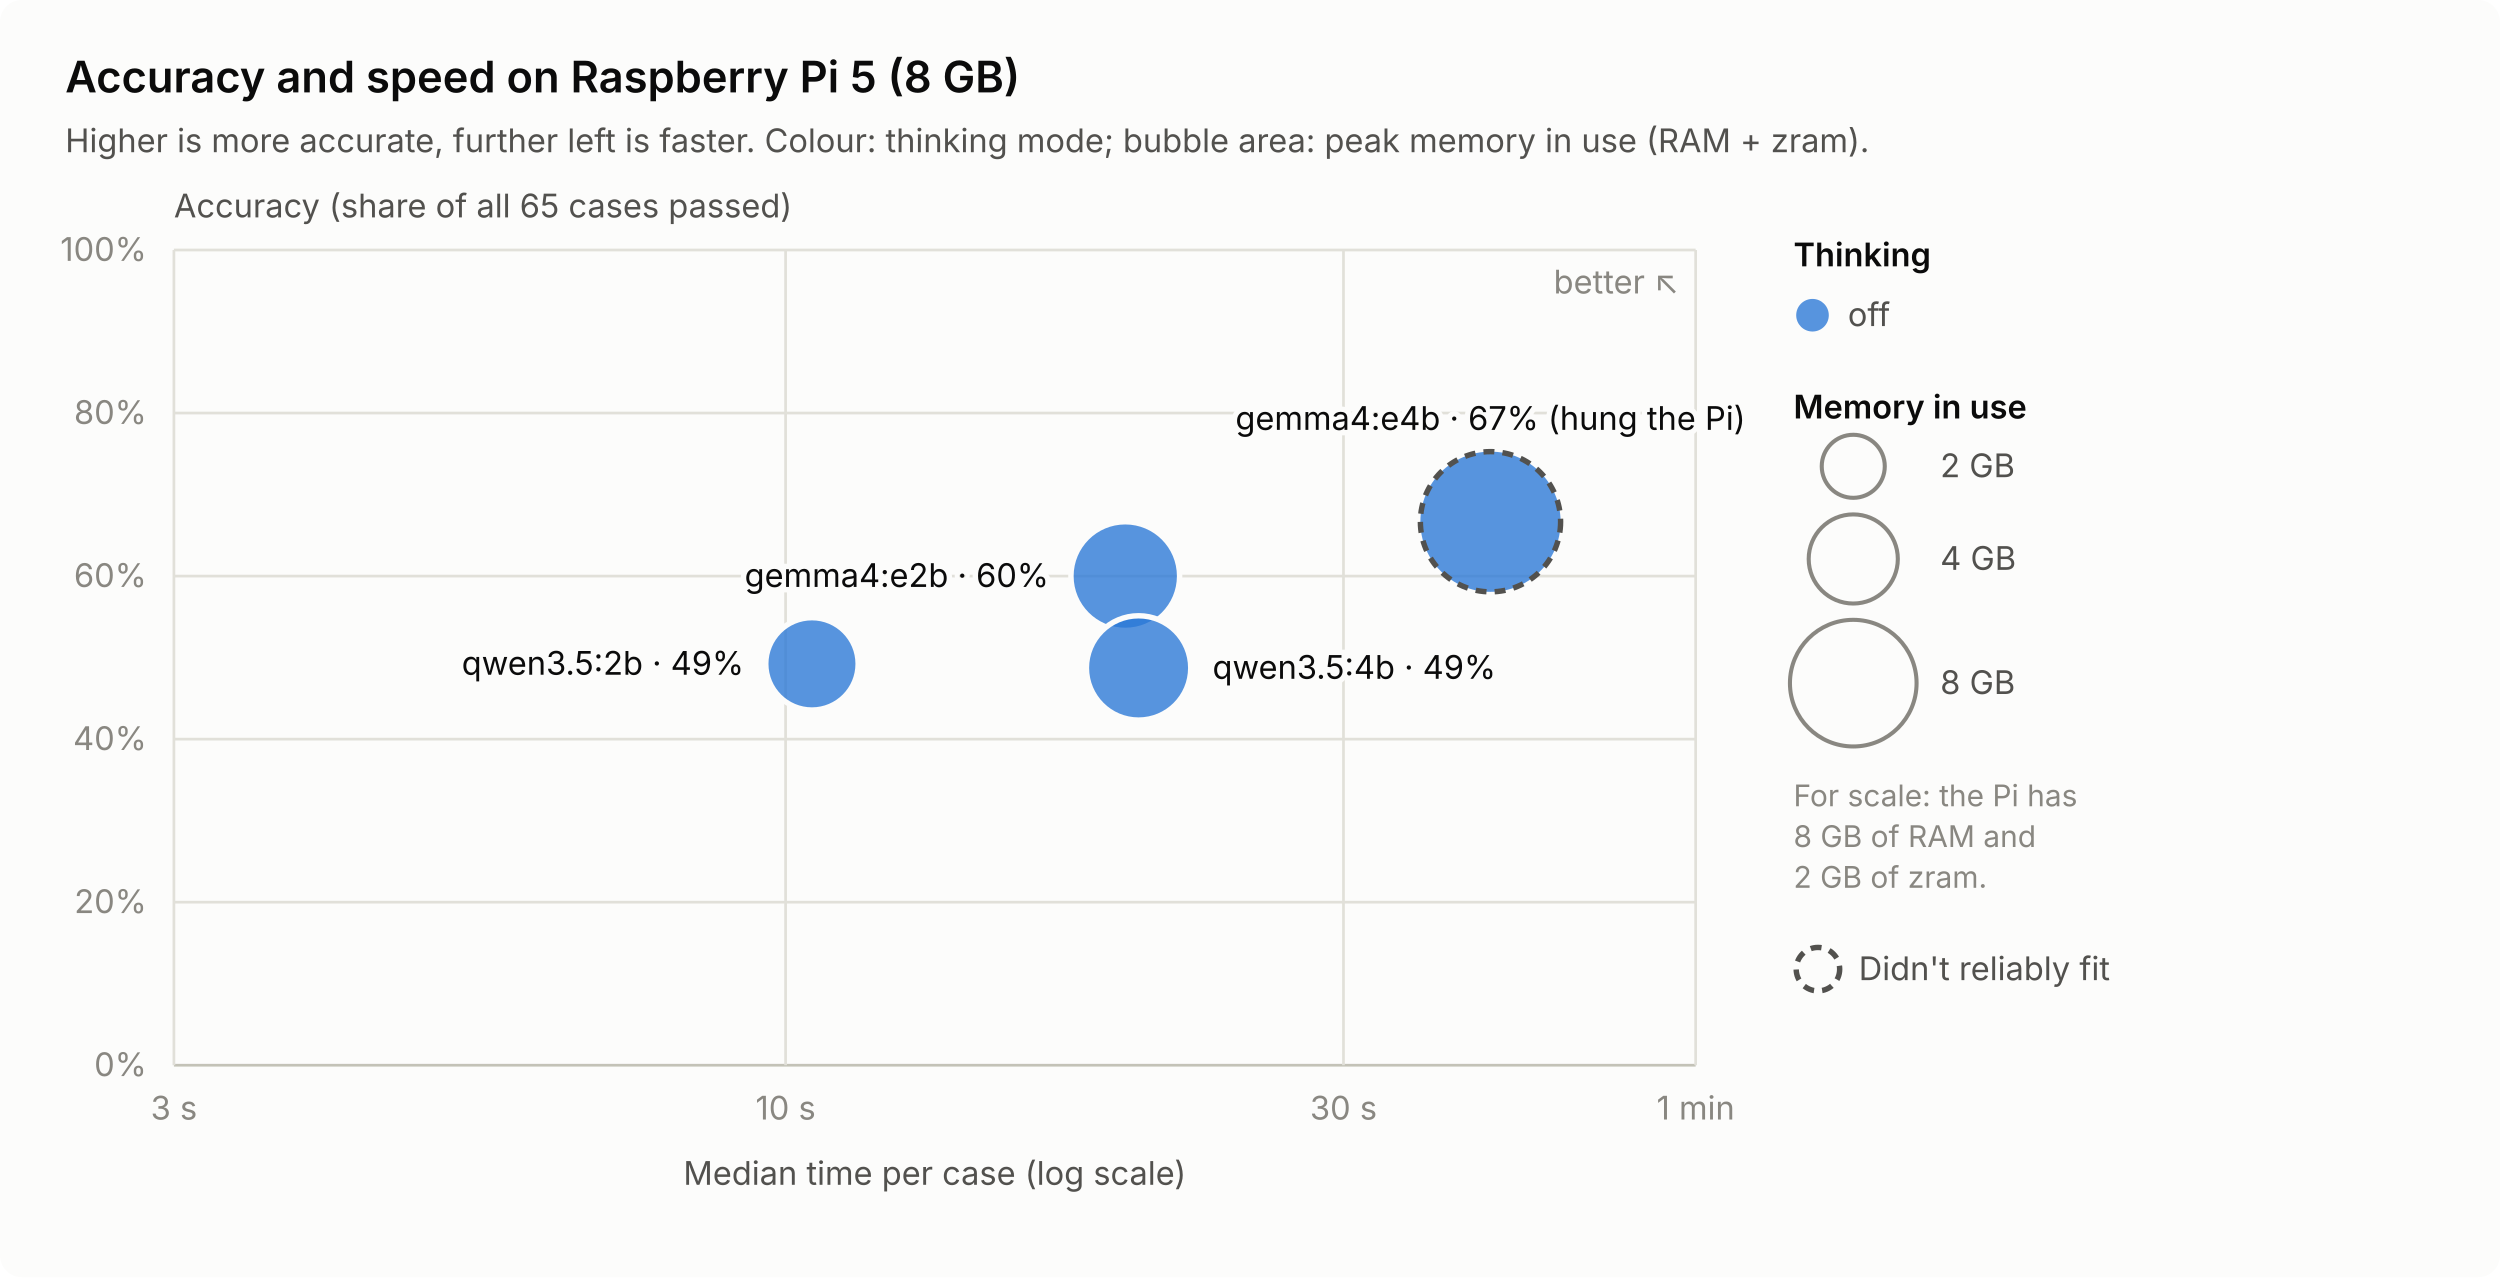
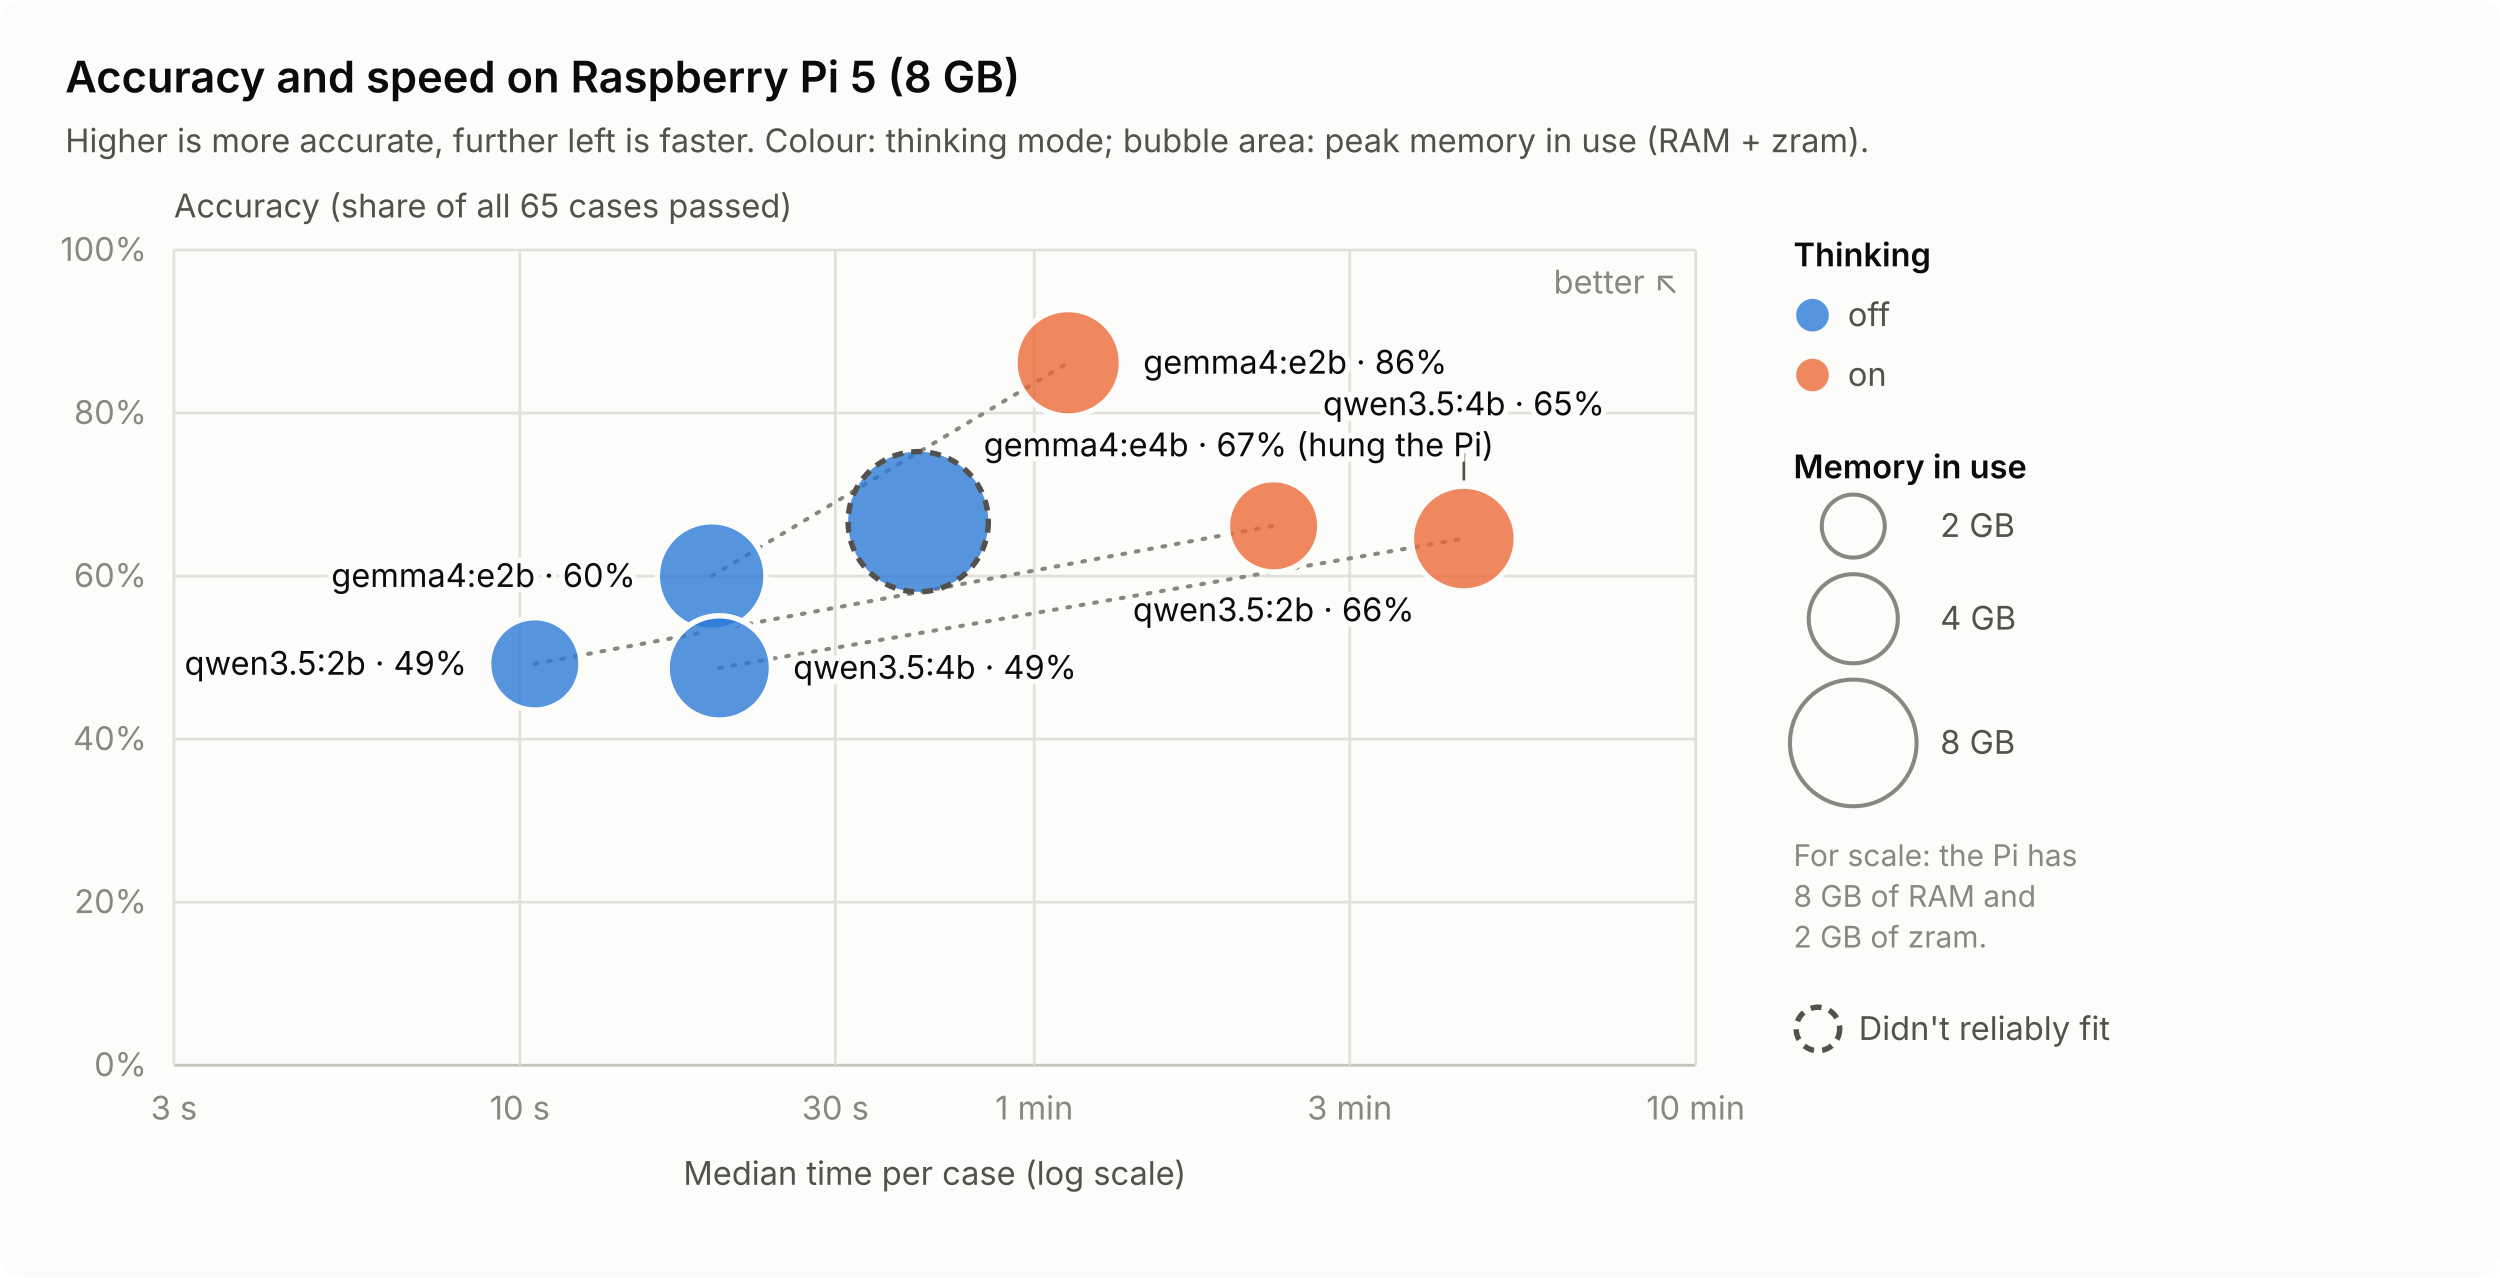
<svg xmlns="http://www.w3.org/2000/svg" width="920" height="470" viewBox="0 0 920 470" role="img" aria-label="Accuracy and speed on Raspberry Pi 5 (8 GB)">
  <rect width="920" height="470" rx="8" fill="#fcfcfb" />
  <text x="24.0" y="34.0" font-size="16" font-weight="600" text-anchor="start" fill="#0b0b0b" font-family="system-ui, -apple-system, Segoe UI, sans-serif">Accuracy and speed on Raspberry Pi 5 (8 GB)</text>
  <text x="24.0" y="56.0" font-size="12" font-weight="normal" text-anchor="start" fill="#52514e" font-family="system-ui, -apple-system, Segoe UI, sans-serif">Higher is more accurate, further left is faster. Colour: thinking mode; bubble area: peak memory in use (RAM + zram).</text>
  <line x1="64" x2="624" y1="392.0" y2="392.0" stroke="#c3c2b7" stroke-width="1" />
  <text x="54.0" y="396.0" font-size="12" font-weight="normal" text-anchor="end" fill="#898781" font-family="system-ui, -apple-system, Segoe UI, sans-serif">0%</text>
  <line x1="64" x2="624" y1="332.0" y2="332.0" stroke="#e1e0d9" stroke-width="1" />
  <text x="54.0" y="336.0" font-size="12" font-weight="normal" text-anchor="end" fill="#898781" font-family="system-ui, -apple-system, Segoe UI, sans-serif">20%</text>
  <line x1="64" x2="624" y1="272.0" y2="272.0" stroke="#e1e0d9" stroke-width="1" />
  <text x="54.0" y="276.0" font-size="12" font-weight="normal" text-anchor="end" fill="#898781" font-family="system-ui, -apple-system, Segoe UI, sans-serif">40%</text>
  <line x1="64" x2="624" y1="212.0" y2="212.0" stroke="#e1e0d9" stroke-width="1" />
  <text x="54.0" y="216.0" font-size="12" font-weight="normal" text-anchor="end" fill="#898781" font-family="system-ui, -apple-system, Segoe UI, sans-serif">60%</text>
  <line x1="64" x2="624" y1="152.0" y2="152.0" stroke="#e1e0d9" stroke-width="1" />
  <text x="54.0" y="156.0" font-size="12" font-weight="normal" text-anchor="end" fill="#898781" font-family="system-ui, -apple-system, Segoe UI, sans-serif">80%</text>
  <line x1="64" x2="624" y1="92.0" y2="92.0" stroke="#e1e0d9" stroke-width="1" />
  <text x="54.0" y="96.0" font-size="12" font-weight="normal" text-anchor="end" fill="#898781" font-family="system-ui, -apple-system, Segoe UI, sans-serif">100%</text>
  <line x1="64.0" x2="64.0" y1="92" y2="392" stroke="#e1e0d9" stroke-width="1" />
  <text x="64.0" y="412.0" font-size="12" font-weight="normal" text-anchor="middle" fill="#898781" font-family="system-ui, -apple-system, Segoe UI, sans-serif">3 s</text>
-   <line x1="289.1" x2="289.1" y1="92" y2="392" stroke="#e1e0d9" stroke-width="1" />
-   <text x="289.1" y="412.0" font-size="12" font-weight="normal" text-anchor="middle" fill="#898781" font-family="system-ui, -apple-system, Segoe UI, sans-serif">10 s</text>
-   <line x1="494.4" x2="494.4" y1="92" y2="392" stroke="#e1e0d9" stroke-width="1" />
-   <text x="494.4" y="412.0" font-size="12" font-weight="normal" text-anchor="middle" fill="#898781" font-family="system-ui, -apple-system, Segoe UI, sans-serif">30 s</text>
+   <line x1="191.3" x2="191.3" y1="92" y2="392" stroke="#e1e0d9" stroke-width="1" />
+   <text x="191.3" y="412.0" font-size="12" font-weight="normal" text-anchor="middle" fill="#898781" font-family="system-ui, -apple-system, Segoe UI, sans-serif">10 s</text>
+   <line x1="307.4" x2="307.4" y1="92" y2="392" stroke="#e1e0d9" stroke-width="1" />
+   <text x="307.4" y="412.0" font-size="12" font-weight="normal" text-anchor="middle" fill="#898781" font-family="system-ui, -apple-system, Segoe UI, sans-serif">30 s</text>
+   <line x1="380.6" x2="380.6" y1="92" y2="392" stroke="#e1e0d9" stroke-width="1" />
+   <text x="380.6" y="412.0" font-size="12" font-weight="normal" text-anchor="middle" fill="#898781" font-family="system-ui, -apple-system, Segoe UI, sans-serif">1 min</text>
+   <line x1="496.7" x2="496.7" y1="92" y2="392" stroke="#e1e0d9" stroke-width="1" />
+   <text x="496.7" y="412.0" font-size="12" font-weight="normal" text-anchor="middle" fill="#898781" font-family="system-ui, -apple-system, Segoe UI, sans-serif">3 min</text>
  <line x1="624.0" x2="624.0" y1="92" y2="392" stroke="#e1e0d9" stroke-width="1" />
-   <text x="624.0" y="412.0" font-size="12" font-weight="normal" text-anchor="middle" fill="#898781" font-family="system-ui, -apple-system, Segoe UI, sans-serif">1 min</text>
+   <text x="624.0" y="412.0" font-size="12" font-weight="normal" text-anchor="middle" fill="#898781" font-family="system-ui, -apple-system, Segoe UI, sans-serif">10 min</text>
  <text x="344.0" y="436.0" font-size="12" font-weight="normal" text-anchor="middle" fill="#52514e" font-family="system-ui, -apple-system, Segoe UI, sans-serif">Median time per case (log scale)</text>
  <text x="64.0" y="80.0" font-size="12" font-weight="normal" text-anchor="start" fill="#52514e" font-family="system-ui, -apple-system, Segoe UI, sans-serif">Accuracy (share of all 65 cases passed)</text>
  <text x="618.0" y="108.0" font-size="12" font-weight="normal" text-anchor="end" fill="#898781" font-family="system-ui, -apple-system, Segoe UI, sans-serif">better ↖</text>
-   <circle cx="548.5" cy="192.0" r="25.8" fill="#2a78d6" fill-opacity="0.78" stroke="#52514e" stroke-width="2" stroke-dasharray="4 3" />
-   <circle cx="414.1" cy="212.0" r="20.0" fill="#2a78d6" fill-opacity="0.78" stroke="#fcfcfb" stroke-width="2" />
-   <circle cx="419.0" cy="245.8" r="19.2" fill="#2a78d6" fill-opacity="0.78" stroke="#fcfcfb" stroke-width="2" />
-   <circle cx="298.8" cy="244.3" r="17.0" fill="#2a78d6" fill-opacity="0.78" stroke="#fcfcfb" stroke-width="2" />
-   <text x="548.5" y="158.2" font-size="12" font-weight="normal" text-anchor="middle" fill="#0b0b0b" stroke="#fcfcfb" stroke-width="4" paint-order="stroke" font-family="system-ui, -apple-system, Segoe UI, sans-serif">gemma4:e4b · 67% (hung the Pi)</text>
-   <text x="386.0" y="216.0" font-size="12" font-weight="normal" text-anchor="end" fill="#0b0b0b" stroke="#fcfcfb" stroke-width="4" paint-order="stroke" font-family="system-ui, -apple-system, Segoe UI, sans-serif">gemma4:e2b · 60%</text>
-   <text x="273.8" y="248.3" font-size="12" font-weight="normal" text-anchor="end" fill="#0b0b0b" stroke="#fcfcfb" stroke-width="4" paint-order="stroke" font-family="system-ui, -apple-system, Segoe UI, sans-serif">qwen3.5:2b · 49%</text>
-   <text x="446.2" y="249.8" font-size="12" font-weight="normal" text-anchor="start" fill="#0b0b0b" stroke="#fcfcfb" stroke-width="4" paint-order="stroke" font-family="system-ui, -apple-system, Segoe UI, sans-serif">qwen3.5:4b · 49%</text>
+   <line x1="261.9" y1="212.0" x2="393.1" y2="133.5" stroke="#898781" stroke-width="1.5" stroke-dasharray="1 4" stroke-linecap="round" />
+   <line x1="196.8" y1="244.3" x2="468.7" y2="193.5" stroke="#898781" stroke-width="1.5" stroke-dasharray="1 4" stroke-linecap="round" />
+   <line x1="264.7" y1="245.8" x2="538.7" y2="198.2" stroke="#898781" stroke-width="1.5" stroke-dasharray="1 4" stroke-linecap="round" />
+   <circle cx="337.9" cy="192.0" r="25.8" fill="#2a78d6" fill-opacity="0.78" stroke="#52514e" stroke-width="2" stroke-dasharray="4 3" />
+   <circle cx="261.9" cy="212.0" r="20.0" fill="#2a78d6" fill-opacity="0.78" stroke="#fcfcfb" stroke-width="2" />
+   <circle cx="393.1" cy="133.5" r="19.6" fill="#eb6834" fill-opacity="0.78" stroke="#fcfcfb" stroke-width="2" />
+   <circle cx="538.7" cy="198.2" r="19.3" fill="#eb6834" fill-opacity="0.78" stroke="#fcfcfb" stroke-width="2" />
+   <circle cx="264.7" cy="245.8" r="19.2" fill="#2a78d6" fill-opacity="0.78" stroke="#fcfcfb" stroke-width="2" />
+   <circle cx="468.7" cy="193.5" r="17.0" fill="#eb6834" fill-opacity="0.78" stroke="#fcfcfb" stroke-width="2" />
+   <circle cx="196.8" cy="244.3" r="17.0" fill="#2a78d6" fill-opacity="0.78" stroke="#fcfcfb" stroke-width="2" />
+   <line x1="538.7" y1="176.8" x2="538.7" y2="158.8" stroke="#52514e" stroke-width="1" />
+   <text x="420.7" y="137.5" font-size="12" font-weight="normal" text-anchor="start" fill="#0b0b0b" stroke="#fcfcfb" stroke-width="4" paint-order="stroke" font-family="system-ui, -apple-system, Segoe UI, sans-serif">gemma4:e2b · 86%</text>
+   <text x="362.0" y="167.9" font-size="12" font-weight="normal" text-anchor="start" fill="#0b0b0b" stroke="#fcfcfb" stroke-width="4" paint-order="stroke" font-family="system-ui, -apple-system, Segoe UI, sans-serif">gemma4:e4b · 67% (hung the Pi)</text>
+   <text x="468.7" y="228.6" font-size="12" font-weight="normal" text-anchor="middle" fill="#0b0b0b" stroke="#fcfcfb" stroke-width="4" paint-order="stroke" font-family="system-ui, -apple-system, Segoe UI, sans-serif">qwen3.5:2b · 66%</text>
+   <text x="538.7" y="152.8" font-size="12" font-weight="normal" text-anchor="middle" fill="#0b0b0b" stroke="#fcfcfb" stroke-width="4" paint-order="stroke" font-family="system-ui, -apple-system, Segoe UI, sans-serif">qwen3.5:4b · 65%</text>
+   <text x="233.9" y="216.0" font-size="12" font-weight="normal" text-anchor="end" fill="#0b0b0b" stroke="#fcfcfb" stroke-width="4" paint-order="stroke" font-family="system-ui, -apple-system, Segoe UI, sans-serif">gemma4:e2b · 60%</text>
+   <text x="171.8" y="248.3" font-size="12" font-weight="normal" text-anchor="end" fill="#0b0b0b" stroke="#fcfcfb" stroke-width="4" paint-order="stroke" font-family="system-ui, -apple-system, Segoe UI, sans-serif">qwen3.5:2b · 49%</text>
+   <text x="291.9" y="249.8" font-size="12" font-weight="normal" text-anchor="start" fill="#0b0b0b" stroke="#fcfcfb" stroke-width="4" paint-order="stroke" font-family="system-ui, -apple-system, Segoe UI, sans-serif">qwen3.5:4b · 49%</text>
  <text x="660.0" y="98.0" font-size="12" font-weight="600" text-anchor="start" fill="#0b0b0b" font-family="system-ui, -apple-system, Segoe UI, sans-serif">Thinking</text>
  <circle cx="667" cy="116" r="6" fill="#2a78d6" fill-opacity="0.78" />
  <text x="680.0" y="120.0" font-size="12" font-weight="normal" text-anchor="start" fill="#52514e" font-family="system-ui, -apple-system, Segoe UI, sans-serif">off</text>
-   <text x="660.0" y="154.0" font-size="12" font-weight="600" text-anchor="start" fill="#0b0b0b" font-family="system-ui, -apple-system, Segoe UI, sans-serif">Memory in use</text>
-   <circle cx="682" cy="171.6" r="11.6" fill="none" stroke="#898781" stroke-width="1.5" />
-   <text x="714.0" y="175.6" font-size="12" font-weight="normal" text-anchor="start" fill="#52514e" font-family="system-ui, -apple-system, Segoe UI, sans-serif">2 GB</text>
-   <circle cx="682" cy="205.7" r="16.4" fill="none" stroke="#898781" stroke-width="1.5" />
-   <text x="714.0" y="209.7" font-size="12" font-weight="normal" text-anchor="start" fill="#52514e" font-family="system-ui, -apple-system, Segoe UI, sans-serif">4 GB</text>
-   <circle cx="682" cy="251.4" r="23.3" fill="none" stroke="#898781" stroke-width="1.5" />
-   <text x="714.0" y="255.4" font-size="12" font-weight="normal" text-anchor="start" fill="#52514e" font-family="system-ui, -apple-system, Segoe UI, sans-serif">8 GB</text>
-   <text x="660.0" y="296.7" font-size="11" font-weight="normal" text-anchor="start" fill="#898781" font-family="system-ui, -apple-system, Segoe UI, sans-serif">For scale: the Pi has</text>
-   <text x="660.0" y="311.7" font-size="11" font-weight="normal" text-anchor="start" fill="#898781" font-family="system-ui, -apple-system, Segoe UI, sans-serif">8 GB of RAM and</text>
-   <text x="660.0" y="326.7" font-size="11" font-weight="normal" text-anchor="start" fill="#898781" font-family="system-ui, -apple-system, Segoe UI, sans-serif">2 GB of zram.</text>
-   <circle cx="669" cy="356.653" r="8" fill="none" stroke="#52514e" stroke-width="2" stroke-dasharray="4 3" />
-   <text x="684.0" y="360.7" font-size="12" font-weight="normal" text-anchor="start" fill="#52514e" font-family="system-ui, -apple-system, Segoe UI, sans-serif">Didn't reliably fit</text>
+   <circle cx="667" cy="138" r="6" fill="#eb6834" fill-opacity="0.78" />
+   <text x="680.0" y="142.0" font-size="12" font-weight="normal" text-anchor="start" fill="#52514e" font-family="system-ui, -apple-system, Segoe UI, sans-serif">on</text>
+   <text x="660.0" y="176.0" font-size="12" font-weight="600" text-anchor="start" fill="#0b0b0b" font-family="system-ui, -apple-system, Segoe UI, sans-serif">Memory in use</text>
+   <circle cx="682" cy="193.6" r="11.6" fill="none" stroke="#898781" stroke-width="1.5" />
+   <text x="714.0" y="197.6" font-size="12" font-weight="normal" text-anchor="start" fill="#52514e" font-family="system-ui, -apple-system, Segoe UI, sans-serif">2 GB</text>
+   <circle cx="682" cy="227.7" r="16.4" fill="none" stroke="#898781" stroke-width="1.5" />
+   <text x="714.0" y="231.7" font-size="12" font-weight="normal" text-anchor="start" fill="#52514e" font-family="system-ui, -apple-system, Segoe UI, sans-serif">4 GB</text>
+   <circle cx="682" cy="273.4" r="23.3" fill="none" stroke="#898781" stroke-width="1.5" />
+   <text x="714.0" y="277.4" font-size="12" font-weight="normal" text-anchor="start" fill="#52514e" font-family="system-ui, -apple-system, Segoe UI, sans-serif">8 GB</text>
+   <text x="660.0" y="318.7" font-size="11" font-weight="normal" text-anchor="start" fill="#898781" font-family="system-ui, -apple-system, Segoe UI, sans-serif">For scale: the Pi has</text>
+   <text x="660.0" y="333.7" font-size="11" font-weight="normal" text-anchor="start" fill="#898781" font-family="system-ui, -apple-system, Segoe UI, sans-serif">8 GB of RAM and</text>
+   <text x="660.0" y="348.7" font-size="11" font-weight="normal" text-anchor="start" fill="#898781" font-family="system-ui, -apple-system, Segoe UI, sans-serif">2 GB of zram.</text>
+   <circle cx="669" cy="378.653" r="8" fill="none" stroke="#52514e" stroke-width="2" stroke-dasharray="4 3" />
+   <text x="684.0" y="382.7" font-size="12" font-weight="normal" text-anchor="start" fill="#52514e" font-family="system-ui, -apple-system, Segoe UI, sans-serif">Didn't reliably fit</text>
</svg>
